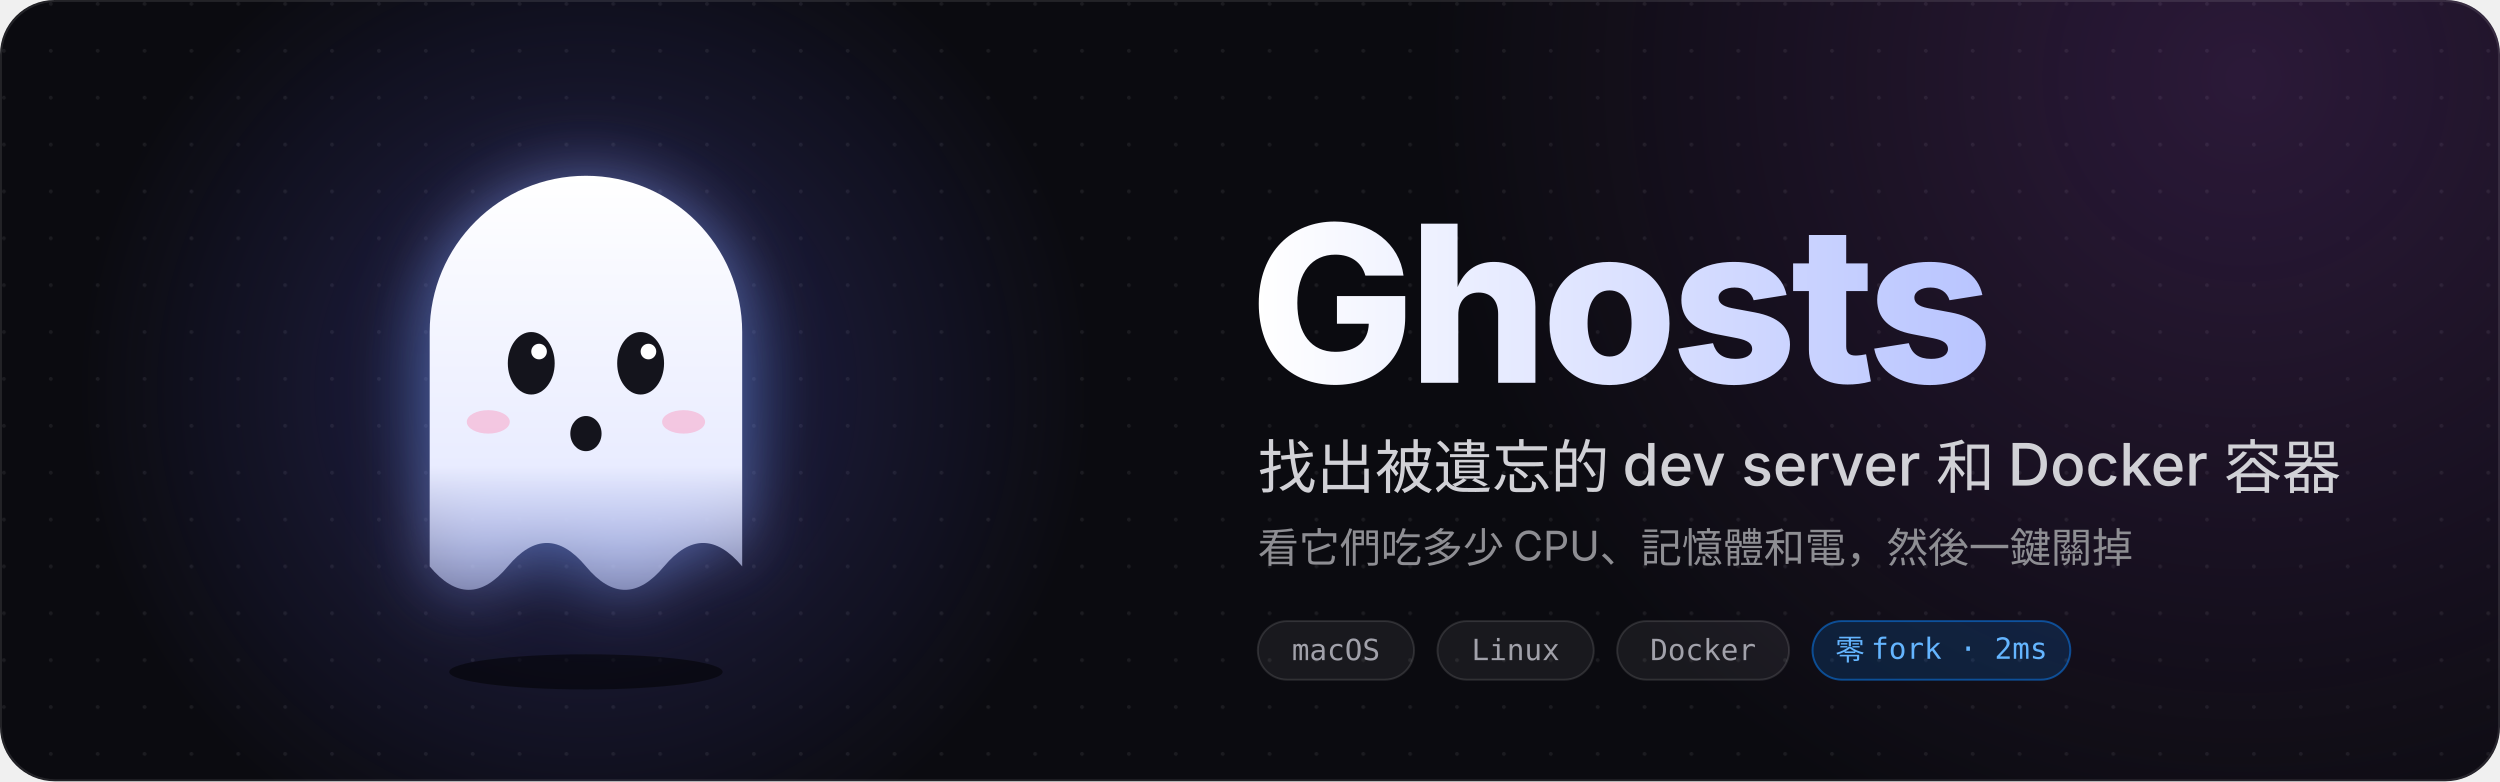
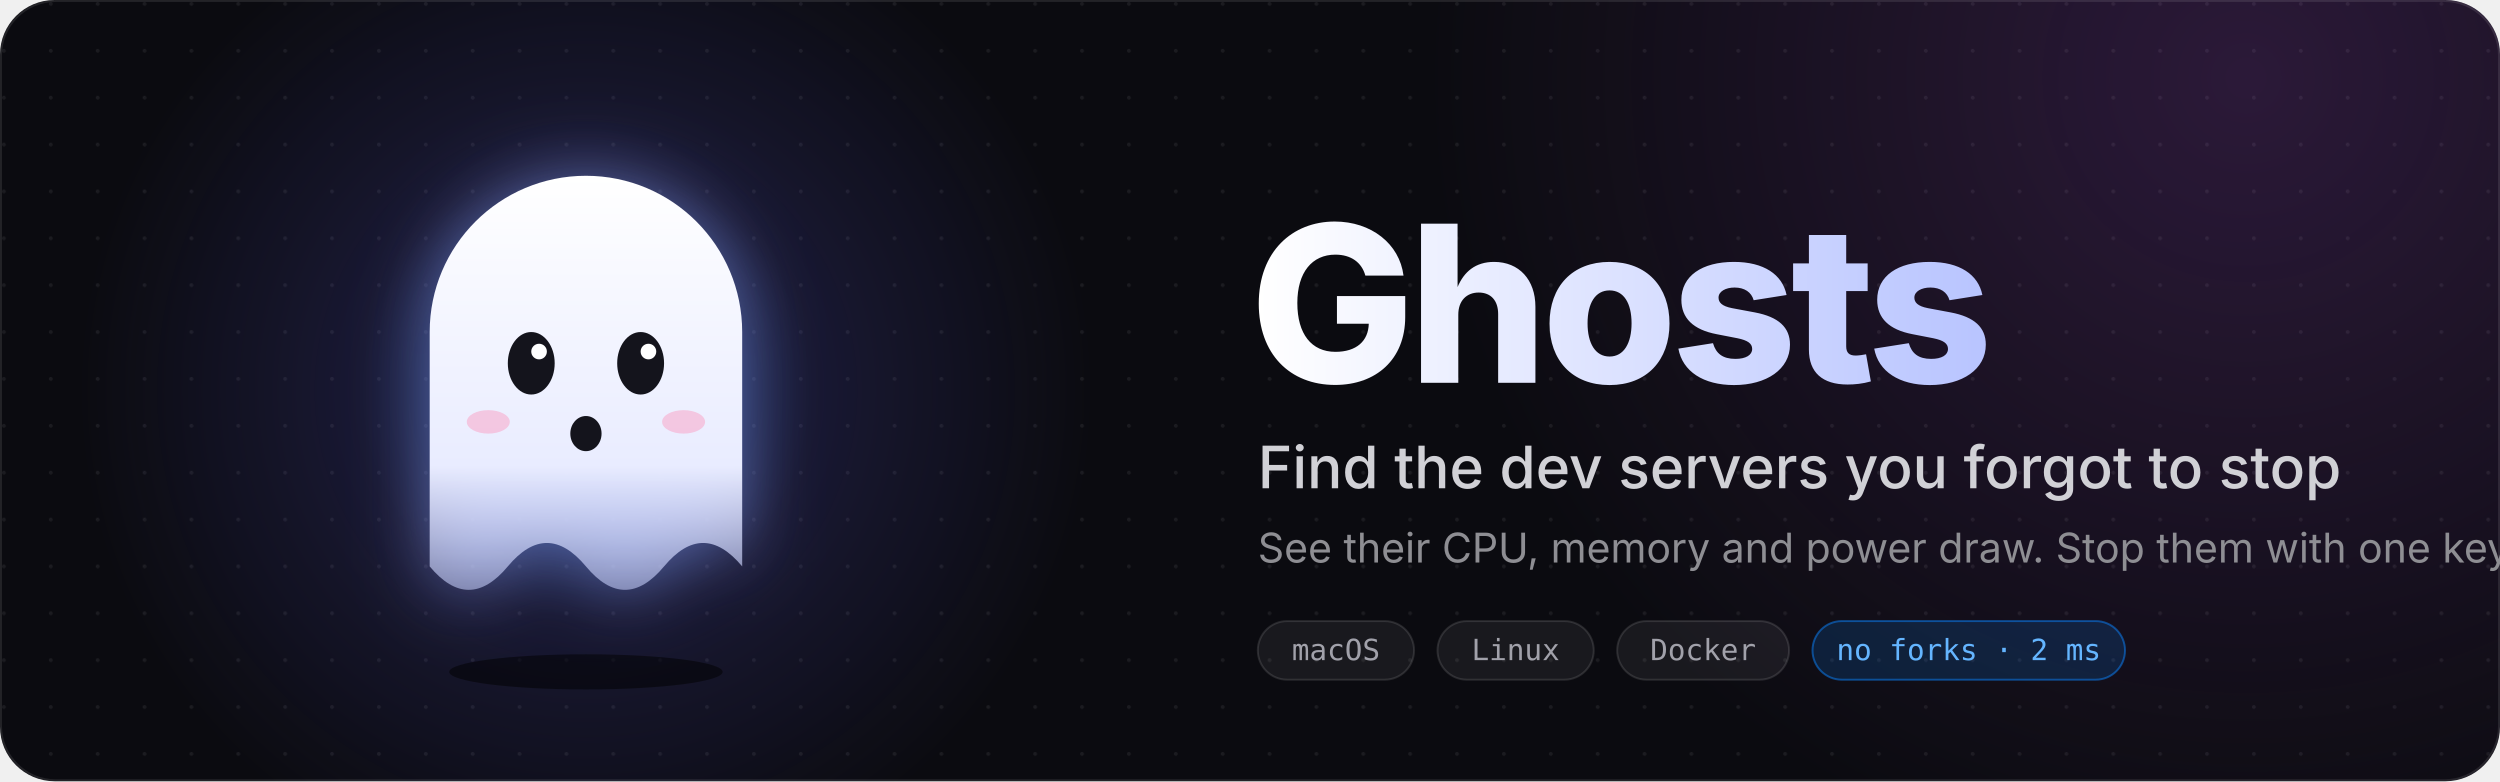
<svg xmlns="http://www.w3.org/2000/svg" width="1280" height="400" viewBox="0 0 1280 400">
  <style>
.sans{font-family:-apple-system,BlinkMacSystemFont,"SF Pro Display","Segoe UI","PingFang TC","Noto Sans TC","Microsoft JhengHei",sans-serif}
.mono{font-family:"SF Mono",SFMono-Regular,ui-monospace,Menlo,Consolas,monospace}
.float{animation:float 4.5s ease-in-out infinite}
.shadow{animation:shadow 4.5s ease-in-out infinite;transform-origin:300px 344px}
.eyes{animation:blink 6s infinite;transform-origin:300px 190px}
.tag{animation:drift 7s ease-in-out infinite;opacity:0}
.t2{animation-delay:-1.8s}.t3{animation-delay:-3.6s}.t4{animation-delay:-5.2s}
@keyframes float{0%,100%{transform:translateY(0)}50%{transform:translateY(-14px)}}
@keyframes shadow{0%,100%{transform:scaleX(1);opacity:.5}50%{transform:scaleX(.82);opacity:.3}}
@keyframes blink{0%,46%,50%,100%{transform:scaleY(1)}48%{transform:scaleY(.1)}}
@keyframes drift{0%{opacity:0;transform:translateY(10px)}25%,70%{opacity:.85}100%{opacity:0;transform:translateY(-24px)}}
@media (prefers-reduced-motion:reduce){.float,.shadow,.eyes,.tag{animation:none}.tag{opacity:.7}}
</style>
  <defs>
    <radialGradient id="glow" cx="300" cy="200" r="260" gradientUnits="userSpaceOnUse">
      <stop offset="0" stop-color="#0A84FF" stop-opacity=".45" />
      <stop offset=".45" stop-color="#5E5CE6" stop-opacity=".16" />
      <stop offset="1" stop-color="#5E5CE6" stop-opacity="0" />
    </radialGradient>
    <radialGradient id="glow2" cx="1150" cy="40" r="420" gradientUnits="userSpaceOnUse">
      <stop offset="0" stop-color="#BF5AF2" stop-opacity=".18" />
      <stop offset="1" stop-color="#BF5AF2" stop-opacity="0" />
    </radialGradient>
    <linearGradient id="body" x1="0" y1="0" x2="0" y2="1">
      <stop offset="0" stop-color="#FFFFFF" />
      <stop offset=".7" stop-color="#E9ECFF" />
      <stop offset="1" stop-color="#C9D2FF" stop-opacity=".55" />
    </linearGradient>
    <linearGradient id="word" x1="0" y1="0" x2="1" y2="0">
      <stop offset="0" stop-color="#FFFFFF" />
      <stop offset="1" stop-color="#B8C4FF" />
    </linearGradient>
    <pattern id="dots" width="24" height="24" patternUnits="userSpaceOnUse">
      <circle cx="2" cy="2" r="1" fill="#FFFFFF" fill-opacity=".07" />
    </pattern>
    <filter id="soft" x="-30%" y="-30%" width="160%" height="160%">
      <feGaussianBlur stdDeviation="18" />
    </filter>
    <clipPath id="card">
      <rect width="1280" height="400" rx="28" />
    </clipPath>
  </defs>
  <g clip-path="url(#card)">
    <rect width="1280" height="400" fill="#0B0B10" />
    <rect width="1280" height="400" fill="url(#dots)" />
    <rect width="1280" height="400" fill="url(#glow2)" />
    <circle cx="300" cy="200" r="260" fill="url(#glow)" />
  </g>
  <rect x=".5" y=".5" width="1279" height="399" rx="28" fill="none" stroke="#FFFFFF" stroke-opacity=".1" />
  <g class="mono" font-size="18">
    <g class="tag">
      <rect x="96" y="94" width="78" height="32" rx="16" fill="#1C1C22" stroke="#3A3A44" />
      <text x="135" y="116" fill="#8E8EA0" text-anchor="middle">:3000</text>
    </g>
    <g class="tag t2">
      <rect x="436" y="78" width="78" height="32" rx="16" fill="#1C1C22" stroke="#3A3A44" />
      <text x="475" y="100" fill="#8E8EA0" text-anchor="middle">:5173</text>
    </g>
    <g class="tag t3">
      <rect x="452" y="262" width="78" height="32" rx="16" fill="#1C1C22" stroke="#3A3A44" />
      <text x="491" y="284" fill="#8E8EA0" text-anchor="middle">:8000</text>
    </g>
    <g class="tag t4">
      <rect x="74" y="250" width="78" height="32" rx="16" fill="#1C1C22" stroke="#3A3A44" />
      <text x="113" y="272" fill="#8E8EA0" text-anchor="middle">:5432</text>
    </g>
  </g>
  <ellipse class="shadow" cx="300" cy="344" rx="70" ry="9" fill="#000" opacity=".5" />
  <g class="float">
    <path d="M220 170a80 80 0 0 1 160 0v120q-20-24-40 0q-20 24-40 0q-20-24-40 0q-20 24-40 0z" fill="#8FA4FF" opacity=".55" filter="url(#soft)" />
    <path d="M220 170a80 80 0 0 1 160 0v120q-20-24-40 0q-20 24-40 0q-20-24-40 0q-20 24-40 0z" fill="url(#body)" />
    <g class="eyes">
      <ellipse cx="272" cy="186" rx="12" ry="16" fill="#14141C" />
      <ellipse cx="328" cy="186" rx="12" ry="16" fill="#14141C" />
      <circle cx="276" cy="180" r="4" fill="#FFFFFF" />
      <circle cx="332" cy="180" r="4" fill="#FFFFFF" />
    </g>
    <ellipse cx="250" cy="216" rx="11" ry="6" fill="#FF7AA8" opacity=".35" />
    <ellipse cx="350" cy="216" rx="11" ry="6" fill="#FF7AA8" opacity=".35" />
    <ellipse cx="300" cy="222" rx="8" ry="9" fill="#14141C" />
  </g>
  <text class="sans" x="640" y="196" font-size="112" font-weight="800" letter-spacing="-3" fill="url(#word)">Ghosts</text>
-   <text class="sans" x="644" y="250" font-size="30" font-weight="500" fill="#D1D1D6">找出被遺忘的 dev server 和 Docker 容器</text>
-   <text class="sans" x="644" y="288" font-size="21" fill="#8E8E93">看它們吃多少 CPU、記憶體和電，然後一鍵關掉</text>
+   <text class="sans" x="644" y="250" font-size="30" font-weight="500" fill="#D1D1D6">Find the dev servers you forgot to stop</text>
+   <text class="sans" x="644" y="288" font-size="21" fill="#8E8E93">See their CPU, memory and power draw. Stop them with one key.</text>
  <g class="mono" font-size="15" fill="#A1A1AA">
    <rect x="644" y="318" width="80" height="30" rx="15" fill="#FFFFFF" fill-opacity=".06" stroke="#FFFFFF" stroke-opacity=".12" />
    <text x="684" y="338" text-anchor="middle">macOS</text>
    <rect x="736" y="318" width="80" height="30" rx="15" fill="#FFFFFF" fill-opacity=".06" stroke="#FFFFFF" stroke-opacity=".12" />
    <text x="776" y="338" text-anchor="middle">Linux</text>
    <rect x="828" y="318" width="88" height="30" rx="15" fill="#FFFFFF" fill-opacity=".06" stroke="#FFFFFF" stroke-opacity=".12" />
    <text x="872" y="338" text-anchor="middle">Docker</text>
-     <rect x="928" y="318" width="132" height="30" rx="15" fill="#0A84FF" fill-opacity=".16" stroke="#0A84FF" stroke-opacity=".5" />
-     <text x="994" y="338" text-anchor="middle" fill="#64B5FF">零 fork · 2ms</text>
+     <rect x="928" y="318" width="160" height="30" rx="15" fill="#0A84FF" fill-opacity=".16" stroke="#0A84FF" stroke-opacity=".5" />
+     <text x="1008" y="338" text-anchor="middle" fill="#64B5FF">no forks · 2 ms</text>
  </g>
</svg>
